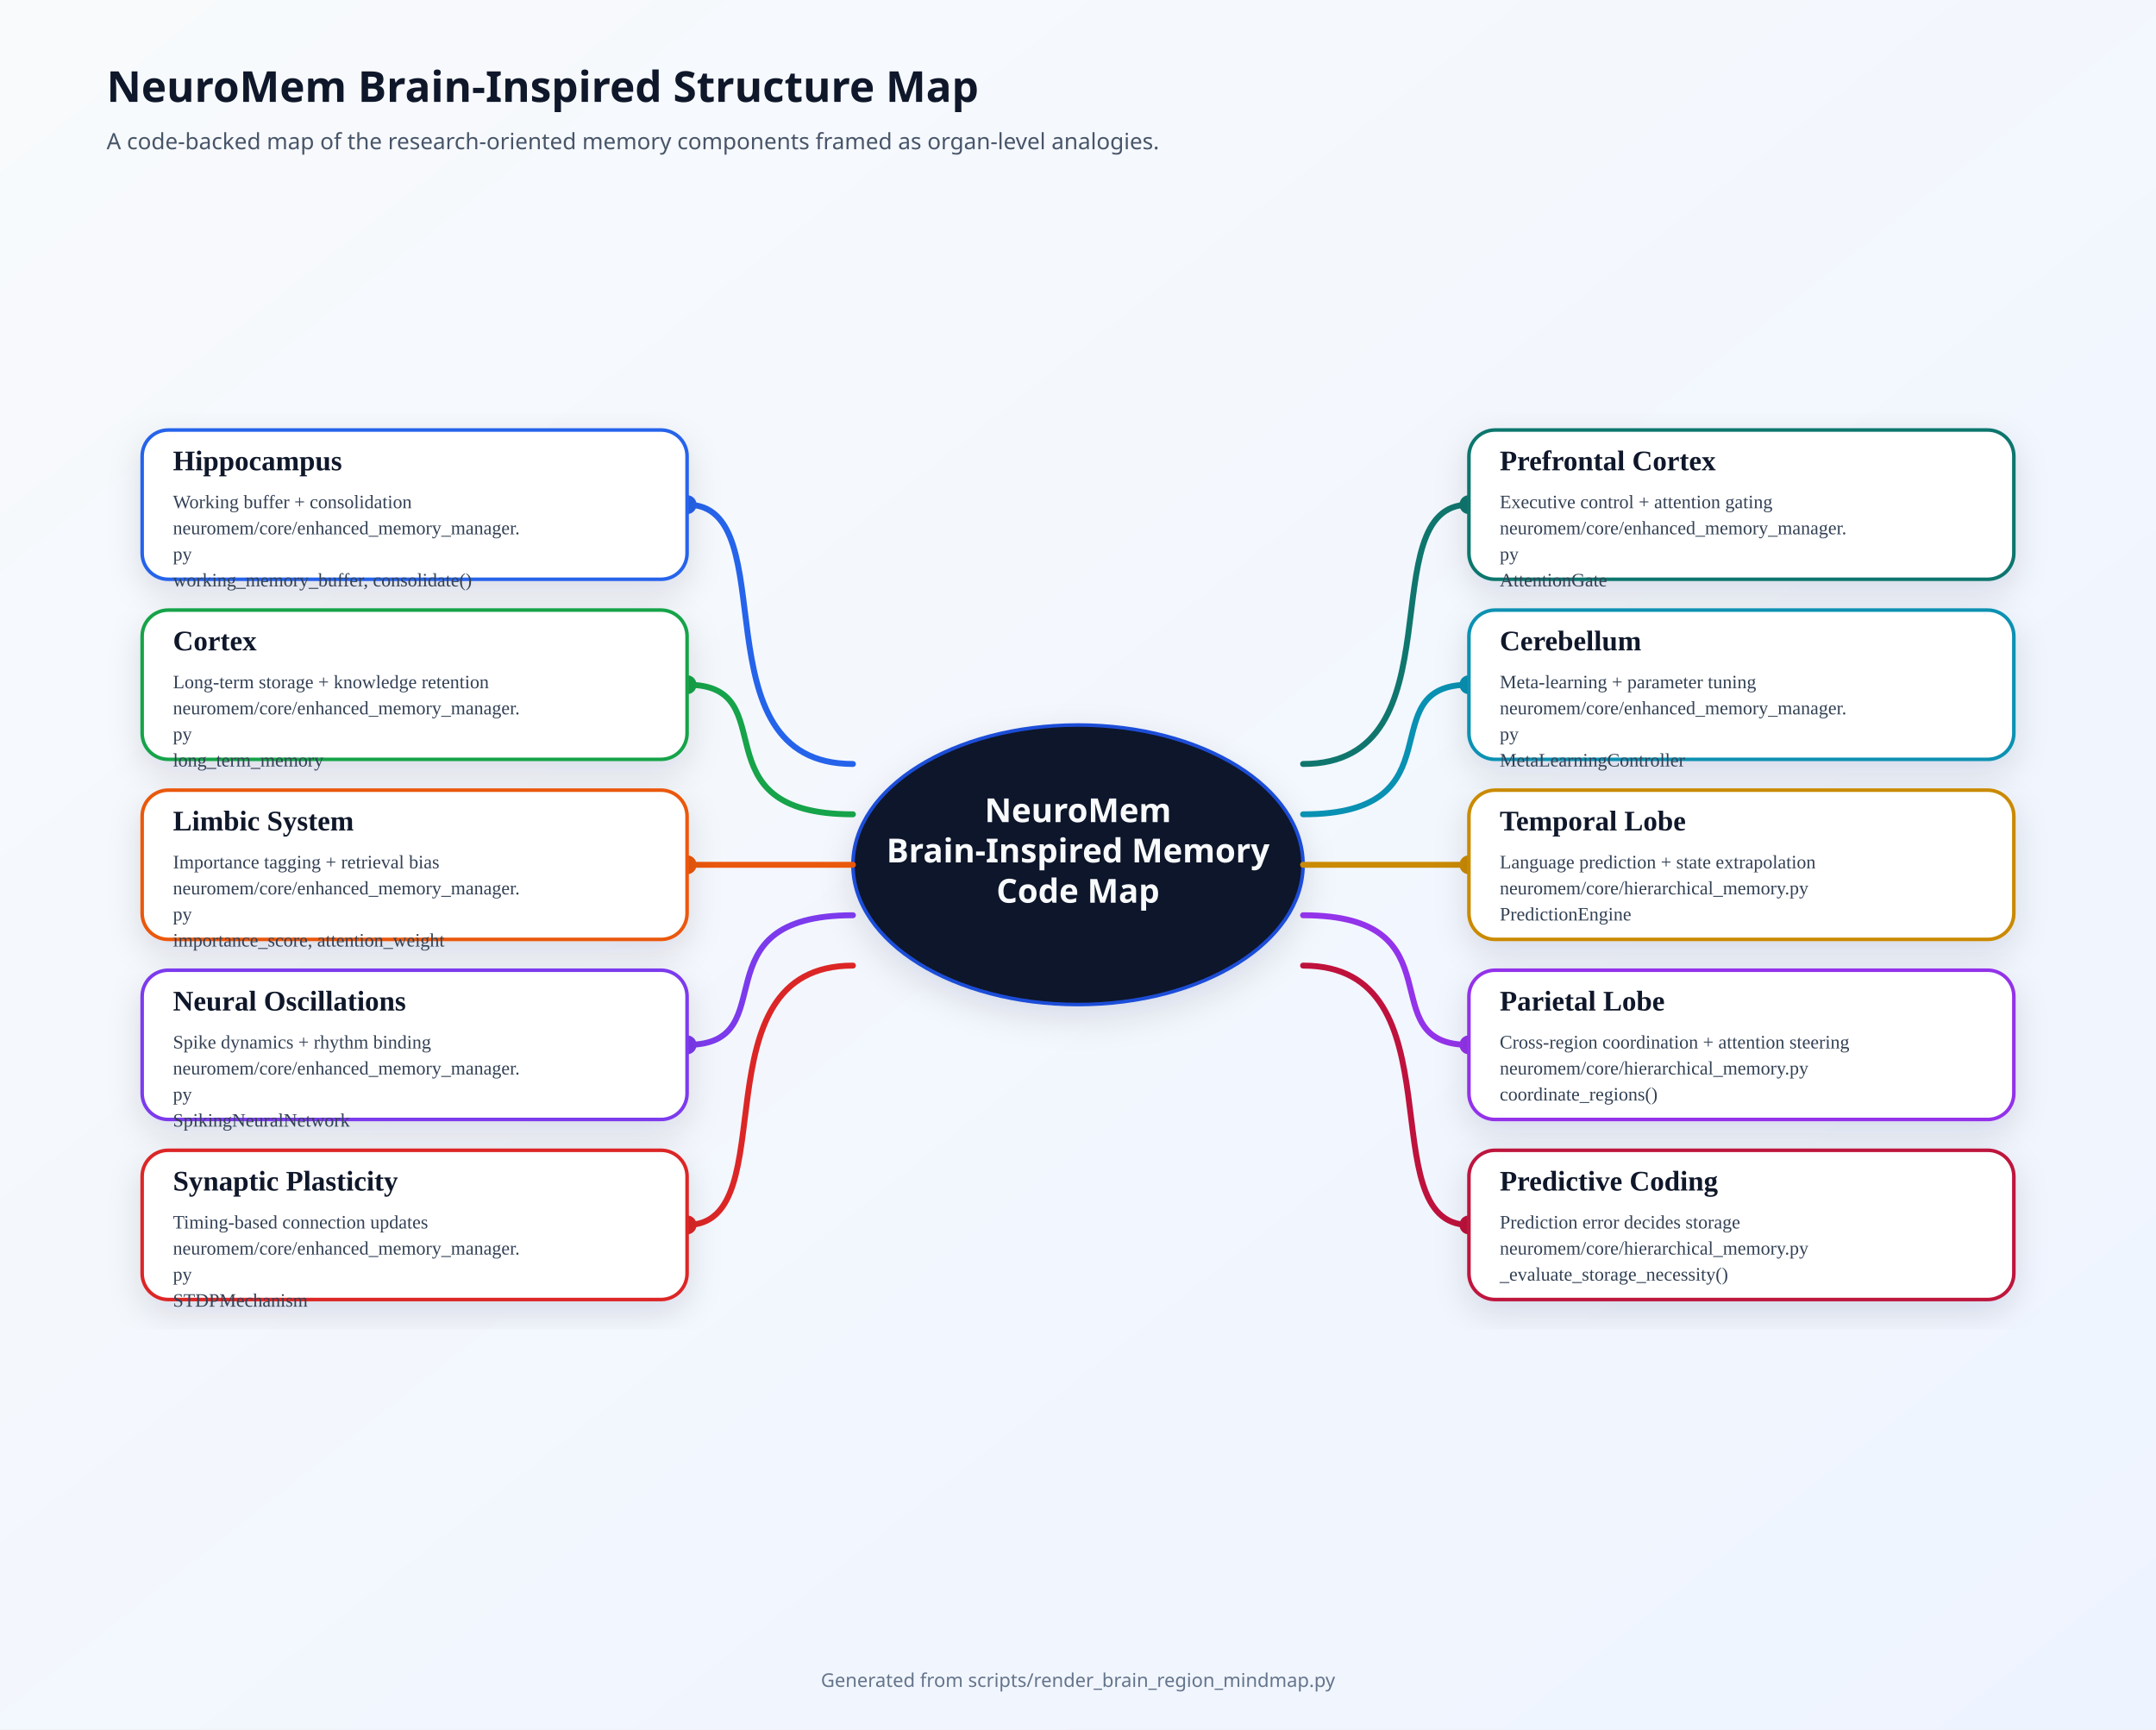
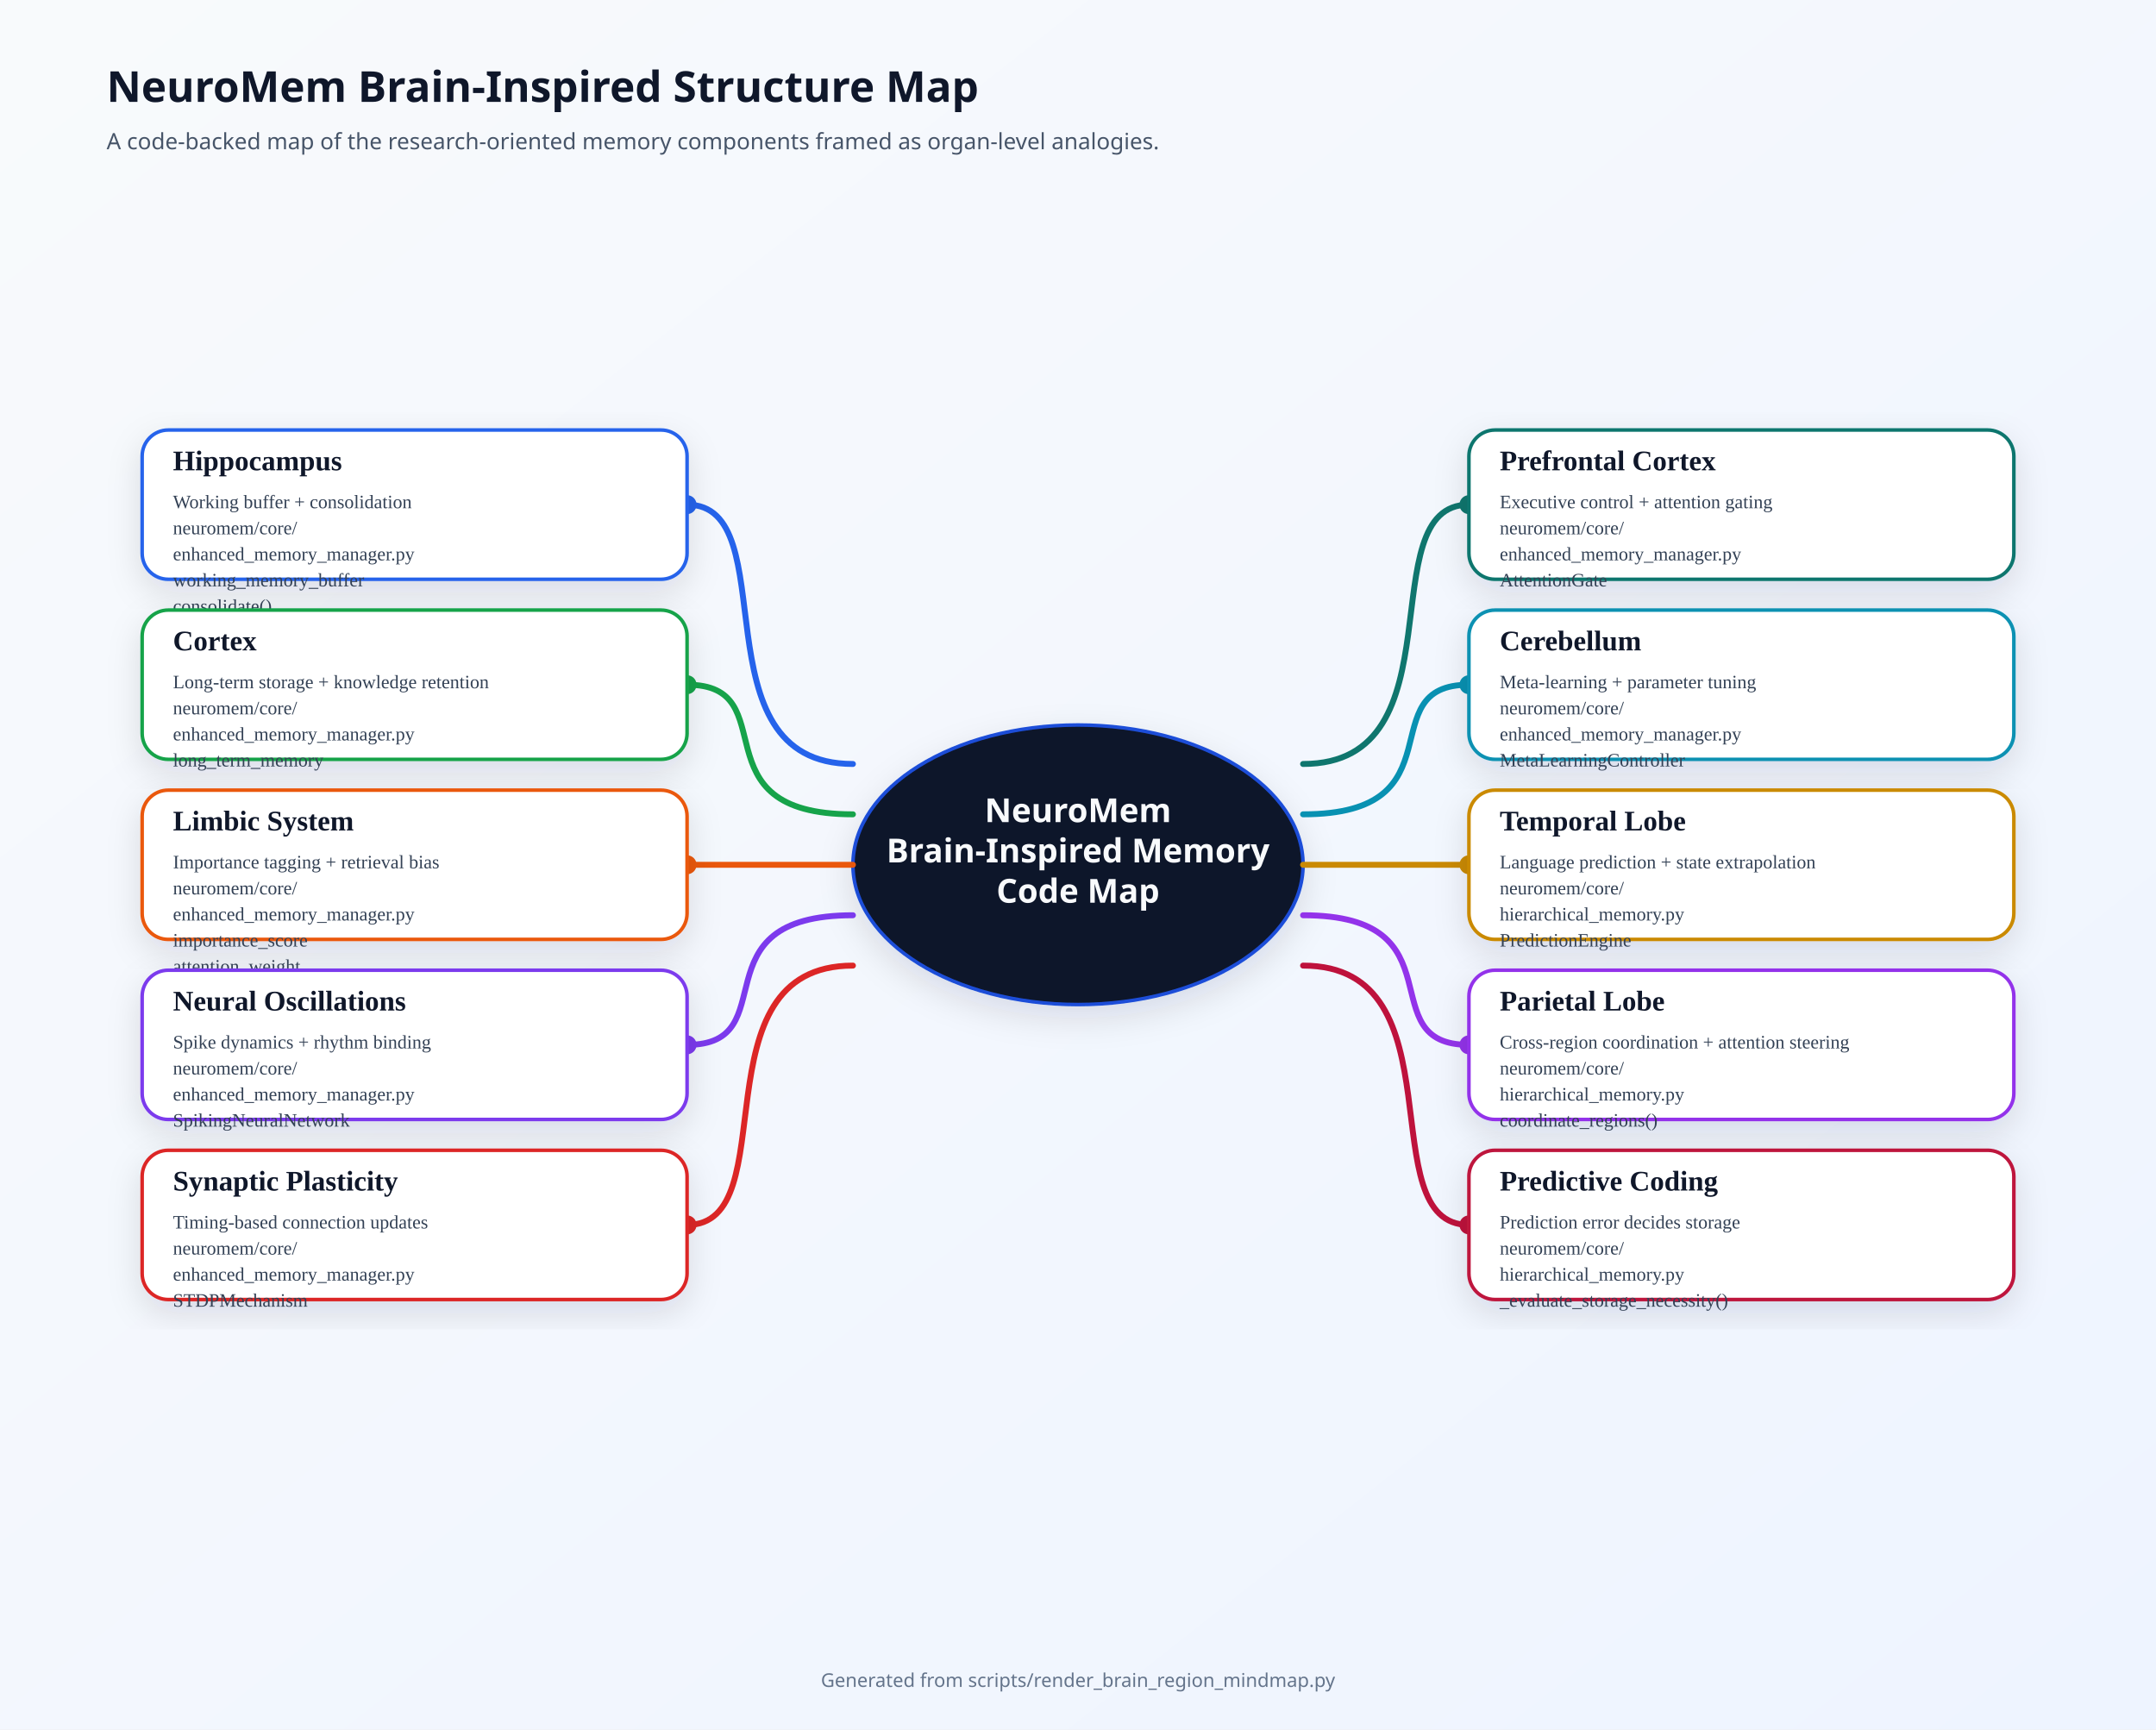
<svg xmlns="http://www.w3.org/2000/svg" width="1820" height="1460" viewBox="0 0 1820 1460" role="img" aria-labelledby="title desc">
  <defs>
    <linearGradient id="bg" x1="0%" y1="0%" x2="100%" y2="100%">
      <stop offset="0%" stop-color="#f8fafc" />
      <stop offset="100%" stop-color="#eef4ff" />
    </linearGradient>
    <filter id="shadow" x="-20%" y="-20%" width="140%" height="140%">
      <feDropShadow dx="0" dy="10" stdDeviation="14" flood-color="#0f172a" flood-opacity="0.12" />
    </filter>
  </defs>
  <rect width="1820" height="1460" fill="url(#bg)" />
  <text x="90" y="86" font-size="36" font-weight="800" fill="#0f172a" font-family="Segoe UI, PingFang SC, Microsoft YaHei, sans-serif">NeuroMem Brain-Inspired Structure Map</text>
  <text x="90" y="126" font-size="19" font-weight="500" fill="#475569" font-family="Segoe UI, PingFang SC, Microsoft YaHei, sans-serif">A code-backed map of the research-oriented memory components framed as organ-level analogies.</text>
  <ellipse cx="910.0" cy="730.0" rx="190" ry="118" fill="#0f172a" stroke="#1d4ed8" stroke-width="3" filter="url(#shadow)" />
  <text x="910.0" y="694.0" text-anchor="middle" font-size="28" font-weight="750" fill="#f8fafc" font-family="Segoe UI, PingFang SC, Microsoft YaHei, sans-serif">NeuroMem</text>
  <text x="910.0" y="728.0" text-anchor="middle" font-size="28" font-weight="750" fill="#f8fafc" font-family="Segoe UI, PingFang SC, Microsoft YaHei, sans-serif">Brain-Inspired Memory</text>
  <text x="910.0" y="762.0" text-anchor="middle" font-size="28" font-weight="750" fill="#f8fafc" font-family="Segoe UI, PingFang SC, Microsoft YaHei, sans-serif">Code Map</text>
  <path d="M 720.0 644.9 C 585.0 644.9, 665.0 426.0, 580.0 426.0" fill="none" stroke="#2563eb" stroke-width="5" stroke-linecap="round" />
  <circle cx="580.0" cy="426.0" r="8" fill="#2563eb" />
  <rect x="120.0" y="363.0" width="460" height="126" rx="22" fill="#ffffff" stroke="#2563eb" stroke-width="3" filter="url(#shadow)" />
  <text x="146.0" y="397.0" text-anchor="start" font-size="24" font-weight="780" fill="#0f172a">
    <tspan x="146.0" dy="0">Hippocampus</tspan>
  </text>
  <text x="146.0" y="429.0" text-anchor="start" font-size="16" font-weight="520" fill="#334155">
    <tspan x="146.0" dy="0">Working buffer + consolidation</tspan>
-     <tspan x="146.0" dy="22">neuromem/core/enhanced_memory_manager.</tspan>
-     <tspan x="146.0" dy="22">py</tspan>
-     <tspan x="146.0" dy="22">working_memory_buffer, consolidate()</tspan>
+     <tspan x="146.0" dy="22">neuromem/core/</tspan>
+     <tspan x="146.0" dy="22">enhanced_memory_manager.py</tspan>
+     <tspan x="146.0" dy="22">working_memory_buffer</tspan>
+     <tspan x="146.0" dy="22">consolidate()</tspan>
  </text>
  <path d="M 720.0 687.4 C 585.0 687.4, 665.0 578.0, 580.0 578.0" fill="none" stroke="#16a34a" stroke-width="5" stroke-linecap="round" />
  <circle cx="580.0" cy="578.0" r="8" fill="#16a34a" />
  <rect x="120.0" y="515.0" width="460" height="126" rx="22" fill="#ffffff" stroke="#16a34a" stroke-width="3" filter="url(#shadow)" />
  <text x="146.0" y="549.0" text-anchor="start" font-size="24" font-weight="780" fill="#0f172a">
    <tspan x="146.0" dy="0">Cortex</tspan>
  </text>
  <text x="146.0" y="581.0" text-anchor="start" font-size="16" font-weight="520" fill="#334155">
    <tspan x="146.0" dy="0">Long-term storage + knowledge retention</tspan>
-     <tspan x="146.0" dy="22">neuromem/core/enhanced_memory_manager.</tspan>
-     <tspan x="146.0" dy="22">py</tspan>
+     <tspan x="146.0" dy="22">neuromem/core/</tspan>
+     <tspan x="146.0" dy="22">enhanced_memory_manager.py</tspan>
    <tspan x="146.0" dy="22">long_term_memory</tspan>
  </text>
  <path d="M 720.0 730.0 C 585.0 730.0, 665.0 730.0, 580.0 730.0" fill="none" stroke="#ea580c" stroke-width="5" stroke-linecap="round" />
  <circle cx="580.0" cy="730.0" r="8" fill="#ea580c" />
  <rect x="120.0" y="667.0" width="460" height="126" rx="22" fill="#ffffff" stroke="#ea580c" stroke-width="3" filter="url(#shadow)" />
  <text x="146.0" y="701.0" text-anchor="start" font-size="24" font-weight="780" fill="#0f172a">
    <tspan x="146.0" dy="0">Limbic System</tspan>
  </text>
  <text x="146.0" y="733.0" text-anchor="start" font-size="16" font-weight="520" fill="#334155">
    <tspan x="146.0" dy="0">Importance tagging + retrieval bias</tspan>
-     <tspan x="146.0" dy="22">neuromem/core/enhanced_memory_manager.</tspan>
-     <tspan x="146.0" dy="22">py</tspan>
-     <tspan x="146.0" dy="22">importance_score, attention_weight</tspan>
+     <tspan x="146.0" dy="22">neuromem/core/</tspan>
+     <tspan x="146.0" dy="22">enhanced_memory_manager.py</tspan>
+     <tspan x="146.0" dy="22">importance_score</tspan>
+     <tspan x="146.0" dy="22">attention_weight</tspan>
  </text>
  <path d="M 720.0 772.6 C 585.0 772.6, 665.0 882.0, 580.0 882.0" fill="none" stroke="#7c3aed" stroke-width="5" stroke-linecap="round" />
  <circle cx="580.0" cy="882.0" r="8" fill="#7c3aed" />
  <rect x="120.0" y="819.0" width="460" height="126" rx="22" fill="#ffffff" stroke="#7c3aed" stroke-width="3" filter="url(#shadow)" />
  <text x="146.0" y="853.0" text-anchor="start" font-size="24" font-weight="780" fill="#0f172a">
    <tspan x="146.0" dy="0">Neural Oscillations</tspan>
  </text>
  <text x="146.0" y="885.0" text-anchor="start" font-size="16" font-weight="520" fill="#334155">
    <tspan x="146.0" dy="0">Spike dynamics + rhythm binding</tspan>
-     <tspan x="146.0" dy="22">neuromem/core/enhanced_memory_manager.</tspan>
-     <tspan x="146.0" dy="22">py</tspan>
+     <tspan x="146.0" dy="22">neuromem/core/</tspan>
+     <tspan x="146.0" dy="22">enhanced_memory_manager.py</tspan>
    <tspan x="146.0" dy="22">SpikingNeuralNetwork</tspan>
  </text>
  <path d="M 720.0 815.1 C 585.0 815.1, 665.0 1034.0, 580.0 1034.0" fill="none" stroke="#dc2626" stroke-width="5" stroke-linecap="round" />
  <circle cx="580.0" cy="1034.0" r="8" fill="#dc2626" />
  <rect x="120.0" y="971.0" width="460" height="126" rx="22" fill="#ffffff" stroke="#dc2626" stroke-width="3" filter="url(#shadow)" />
  <text x="146.0" y="1005.0" text-anchor="start" font-size="24" font-weight="780" fill="#0f172a">
    <tspan x="146.0" dy="0">Synaptic Plasticity</tspan>
  </text>
  <text x="146.0" y="1037.0" text-anchor="start" font-size="16" font-weight="520" fill="#334155">
    <tspan x="146.0" dy="0">Timing-based connection updates</tspan>
-     <tspan x="146.0" dy="22">neuromem/core/enhanced_memory_manager.</tspan>
-     <tspan x="146.0" dy="22">py</tspan>
+     <tspan x="146.0" dy="22">neuromem/core/</tspan>
+     <tspan x="146.0" dy="22">enhanced_memory_manager.py</tspan>
    <tspan x="146.0" dy="22">STDPMechanism</tspan>
  </text>
  <path d="M 1100.0 644.9 C 1235.0 644.9, 1155.0 426.0, 1240.0 426.0" fill="none" stroke="#0f766e" stroke-width="5" stroke-linecap="round" />
  <circle cx="1240.0" cy="426.0" r="8" fill="#0f766e" />
  <rect x="1240.0" y="363.0" width="460" height="126" rx="22" fill="#ffffff" stroke="#0f766e" stroke-width="3" filter="url(#shadow)" />
  <text x="1266.0" y="397.0" text-anchor="start" font-size="24" font-weight="780" fill="#0f172a">
    <tspan x="1266.0" dy="0">Prefrontal Cortex</tspan>
  </text>
  <text x="1266.0" y="429.0" text-anchor="start" font-size="16" font-weight="520" fill="#334155">
    <tspan x="1266.0" dy="0">Executive control + attention gating</tspan>
-     <tspan x="1266.0" dy="22">neuromem/core/enhanced_memory_manager.</tspan>
-     <tspan x="1266.0" dy="22">py</tspan>
+     <tspan x="1266.0" dy="22">neuromem/core/</tspan>
+     <tspan x="1266.0" dy="22">enhanced_memory_manager.py</tspan>
    <tspan x="1266.0" dy="22">AttentionGate</tspan>
  </text>
  <path d="M 1100.0 687.4 C 1235.0 687.4, 1155.0 578.0, 1240.0 578.0" fill="none" stroke="#0891b2" stroke-width="5" stroke-linecap="round" />
  <circle cx="1240.0" cy="578.0" r="8" fill="#0891b2" />
  <rect x="1240.0" y="515.0" width="460" height="126" rx="22" fill="#ffffff" stroke="#0891b2" stroke-width="3" filter="url(#shadow)" />
  <text x="1266.0" y="549.0" text-anchor="start" font-size="24" font-weight="780" fill="#0f172a">
    <tspan x="1266.0" dy="0">Cerebellum</tspan>
  </text>
  <text x="1266.0" y="581.0" text-anchor="start" font-size="16" font-weight="520" fill="#334155">
    <tspan x="1266.0" dy="0">Meta-learning + parameter tuning</tspan>
-     <tspan x="1266.0" dy="22">neuromem/core/enhanced_memory_manager.</tspan>
-     <tspan x="1266.0" dy="22">py</tspan>
+     <tspan x="1266.0" dy="22">neuromem/core/</tspan>
+     <tspan x="1266.0" dy="22">enhanced_memory_manager.py</tspan>
    <tspan x="1266.0" dy="22">MetaLearningController</tspan>
  </text>
  <path d="M 1100.0 730.0 C 1235.0 730.0, 1155.0 730.0, 1240.0 730.0" fill="none" stroke="#ca8a04" stroke-width="5" stroke-linecap="round" />
  <circle cx="1240.0" cy="730.0" r="8" fill="#ca8a04" />
  <rect x="1240.0" y="667.0" width="460" height="126" rx="22" fill="#ffffff" stroke="#ca8a04" stroke-width="3" filter="url(#shadow)" />
  <text x="1266.0" y="701.0" text-anchor="start" font-size="24" font-weight="780" fill="#0f172a">
    <tspan x="1266.0" dy="0">Temporal Lobe</tspan>
  </text>
  <text x="1266.0" y="733.0" text-anchor="start" font-size="16" font-weight="520" fill="#334155">
    <tspan x="1266.0" dy="0">Language prediction + state extrapolation</tspan>
-     <tspan x="1266.0" dy="22">neuromem/core/hierarchical_memory.py</tspan>
+     <tspan x="1266.0" dy="22">neuromem/core/</tspan>
+     <tspan x="1266.0" dy="22">hierarchical_memory.py</tspan>
    <tspan x="1266.0" dy="22">PredictionEngine</tspan>
  </text>
  <path d="M 1100.0 772.6 C 1235.0 772.6, 1155.0 882.0, 1240.0 882.0" fill="none" stroke="#9333ea" stroke-width="5" stroke-linecap="round" />
  <circle cx="1240.0" cy="882.0" r="8" fill="#9333ea" />
  <rect x="1240.0" y="819.0" width="460" height="126" rx="22" fill="#ffffff" stroke="#9333ea" stroke-width="3" filter="url(#shadow)" />
  <text x="1266.0" y="853.0" text-anchor="start" font-size="24" font-weight="780" fill="#0f172a">
    <tspan x="1266.0" dy="0">Parietal Lobe</tspan>
  </text>
  <text x="1266.0" y="885.0" text-anchor="start" font-size="16" font-weight="520" fill="#334155">
    <tspan x="1266.0" dy="0">Cross-region coordination + attention steering</tspan>
-     <tspan x="1266.0" dy="22">neuromem/core/hierarchical_memory.py</tspan>
+     <tspan x="1266.0" dy="22">neuromem/core/</tspan>
+     <tspan x="1266.0" dy="22">hierarchical_memory.py</tspan>
    <tspan x="1266.0" dy="22">coordinate_regions()</tspan>
  </text>
  <path d="M 1100.0 815.1 C 1235.0 815.1, 1155.0 1034.0, 1240.0 1034.0" fill="none" stroke="#be123c" stroke-width="5" stroke-linecap="round" />
  <circle cx="1240.0" cy="1034.0" r="8" fill="#be123c" />
  <rect x="1240.0" y="971.0" width="460" height="126" rx="22" fill="#ffffff" stroke="#be123c" stroke-width="3" filter="url(#shadow)" />
  <text x="1266.0" y="1005.0" text-anchor="start" font-size="24" font-weight="780" fill="#0f172a">
    <tspan x="1266.0" dy="0">Predictive Coding</tspan>
  </text>
  <text x="1266.0" y="1037.0" text-anchor="start" font-size="16" font-weight="520" fill="#334155">
    <tspan x="1266.0" dy="0">Prediction error decides storage</tspan>
-     <tspan x="1266.0" dy="22">neuromem/core/hierarchical_memory.py</tspan>
+     <tspan x="1266.0" dy="22">neuromem/core/</tspan>
+     <tspan x="1266.0" dy="22">hierarchical_memory.py</tspan>
    <tspan x="1266.0" dy="22">_evaluate_storage_necessity()</tspan>
  </text>
  <text x="910.0" y="1424" text-anchor="middle" font-size="16" font-weight="500" fill="#64748b" font-family="Segoe UI, PingFang SC, Microsoft YaHei, sans-serif">Generated from scripts/render_brain_region_mindmap.py</text>
</svg>
